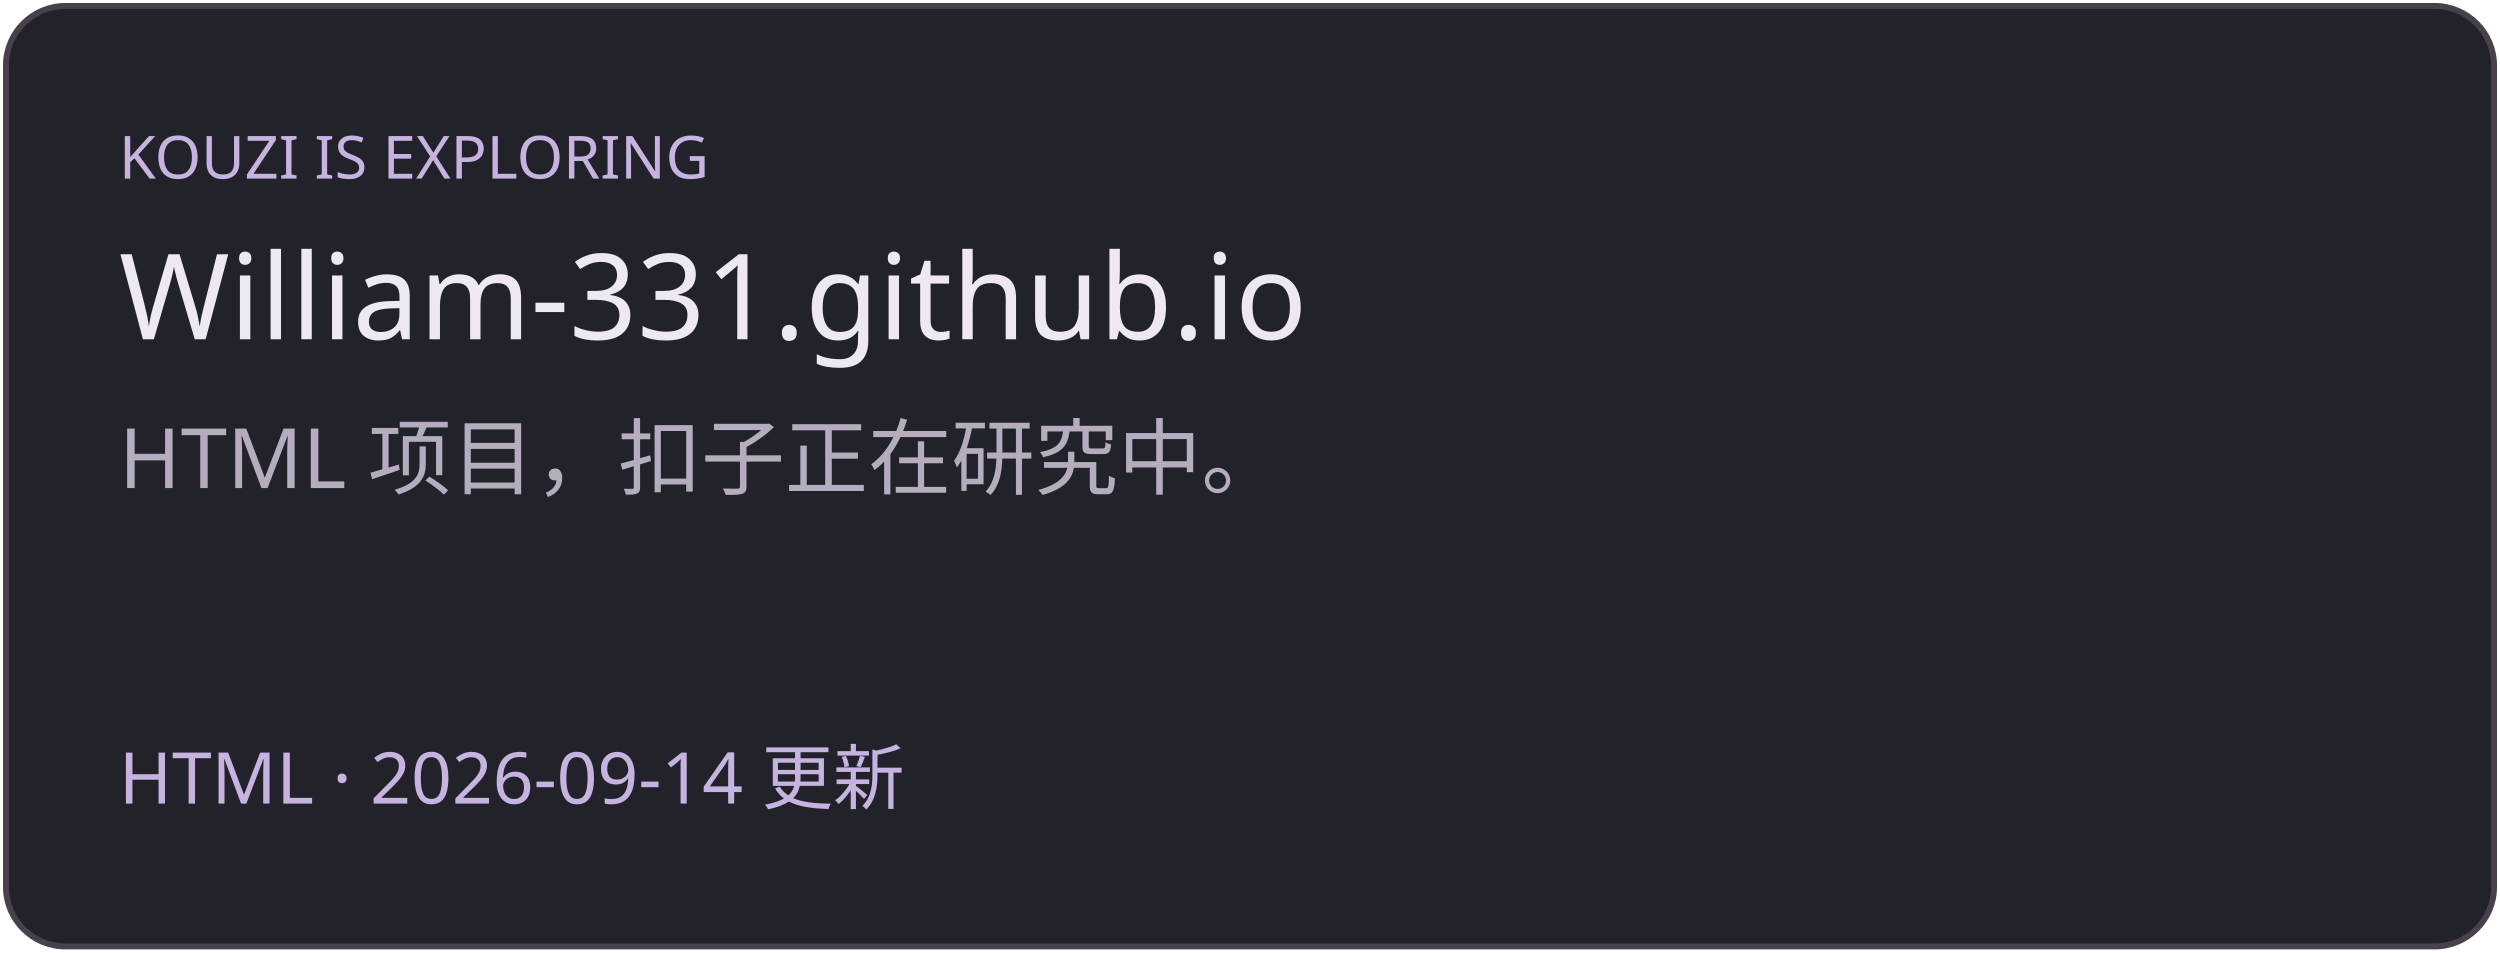
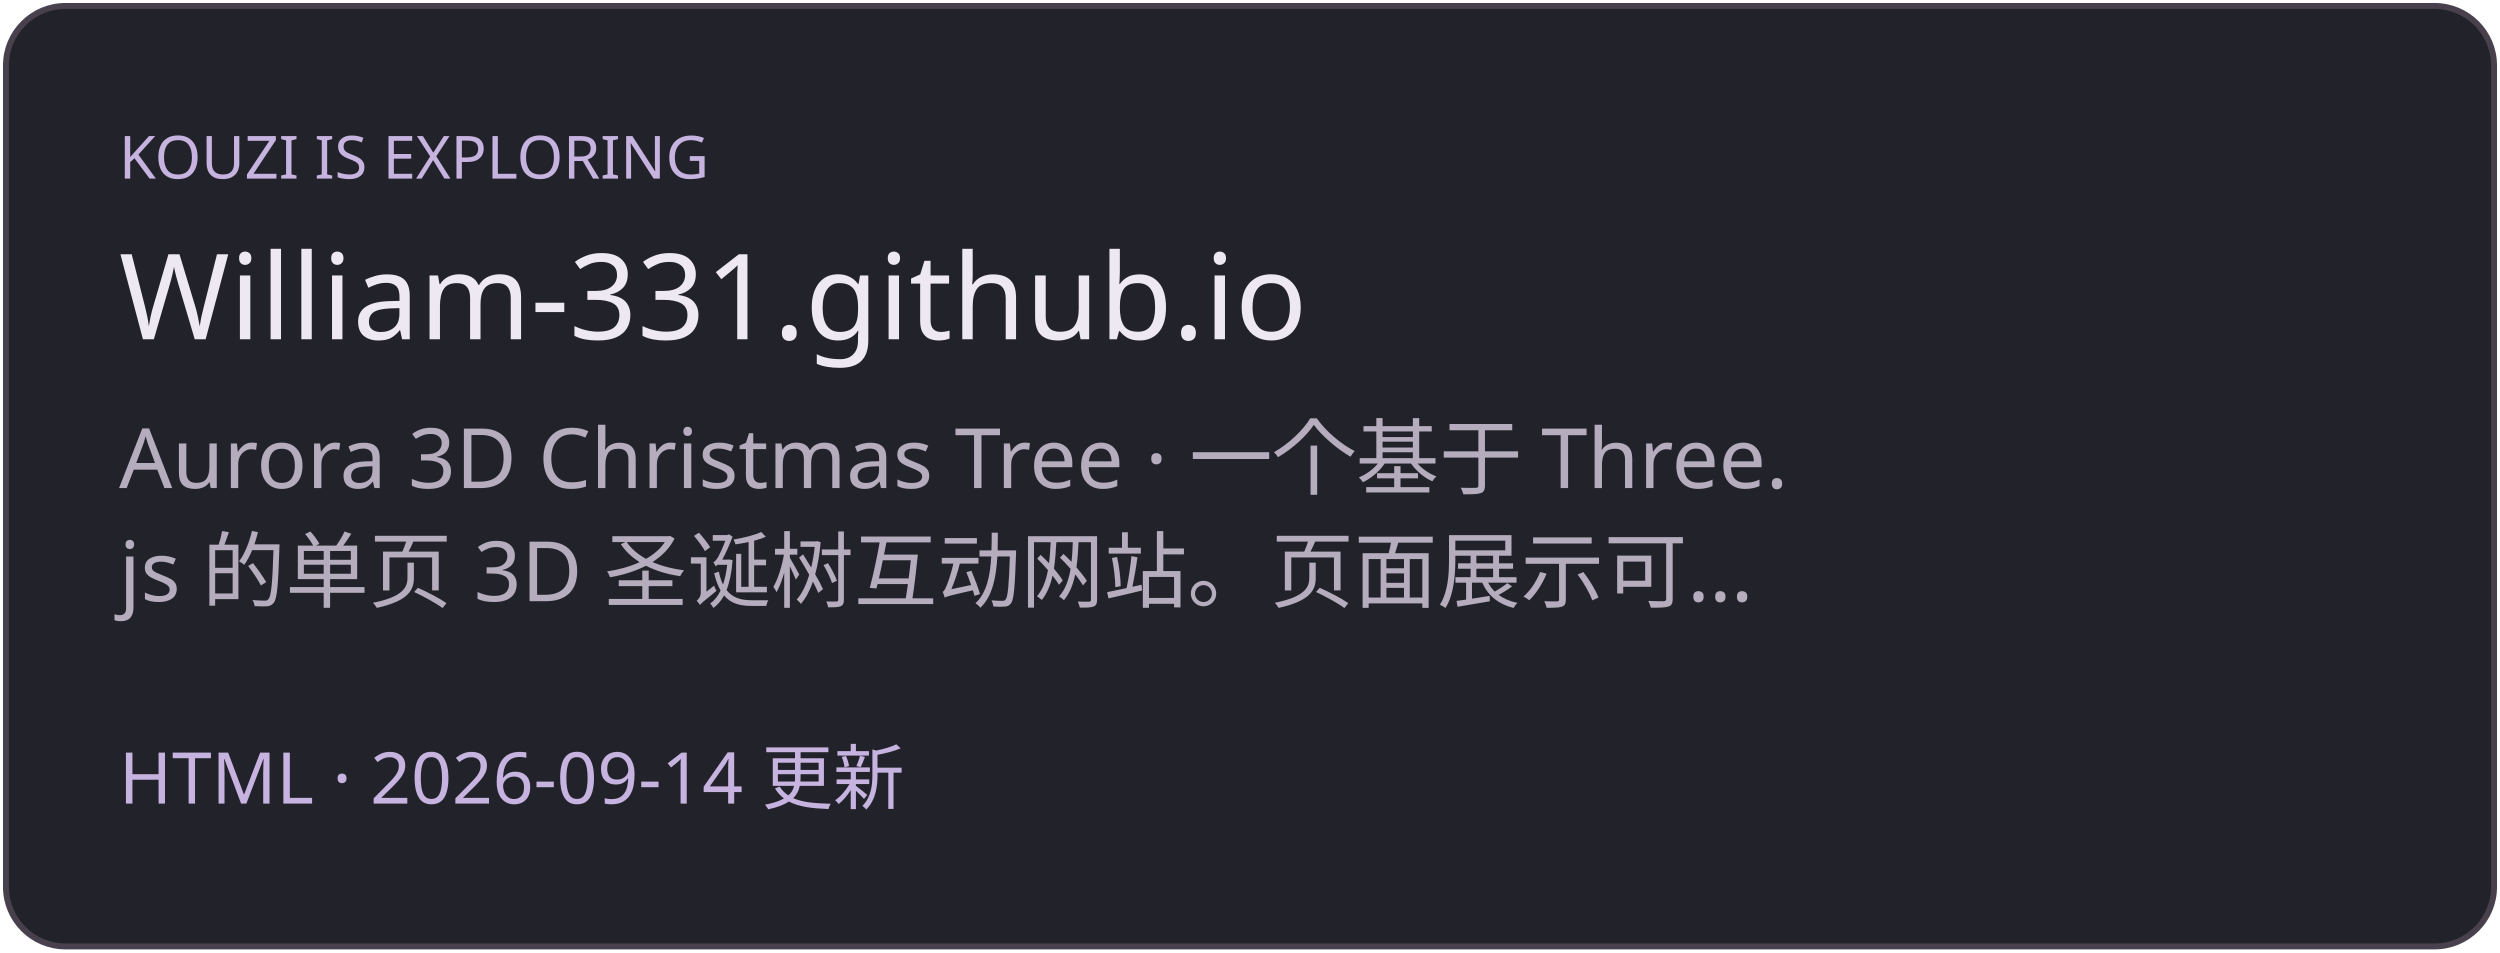
<svg xmlns="http://www.w3.org/2000/svg" width="420" height="160" viewBox="0 0 420 160" role="img">
  <rect x="1" y="1" width="418" height="158" rx="10" fill="#22232a" stroke="#49404e" />
  <text x="20" y="30" fill="#c6b3df" font-size="10" font-family="Segoe UI,Microsoft YaHei,sans-serif">KOUZI IS EXPLORING</text>
  <text x="20" y="57" fill="#eee8f2" font-size="20" font-family="Segoe UI,Microsoft YaHei,sans-serif">William-331.github.io</text>
-   <text x="20" y="82" fill="#b5acbd" font-size="14" font-family="Segoe UI,Microsoft YaHei,sans-serif">HTML 项目，扣子正在研究中。</text>
+   <text x="20" y="82" fill="#b5acbd" font-size="14" font-family="Segoe UI,Microsoft YaHei,sans-serif">Aurora 3D Christmas Tree · 一个基于 Three.</text>
+   <text x="20" y="101" fill="#b5acbd" font-size="14" font-family="Segoe UI,Microsoft YaHei,sans-serif">js 的单页 3D 圣诞树互动网站。页面展示可…</text>
  <text x="20" y="135" fill="#c6b3df" font-size="12" font-family="Segoe UI,Microsoft YaHei,sans-serif">HTML · 2026-09-14 更新</text>
</svg>
